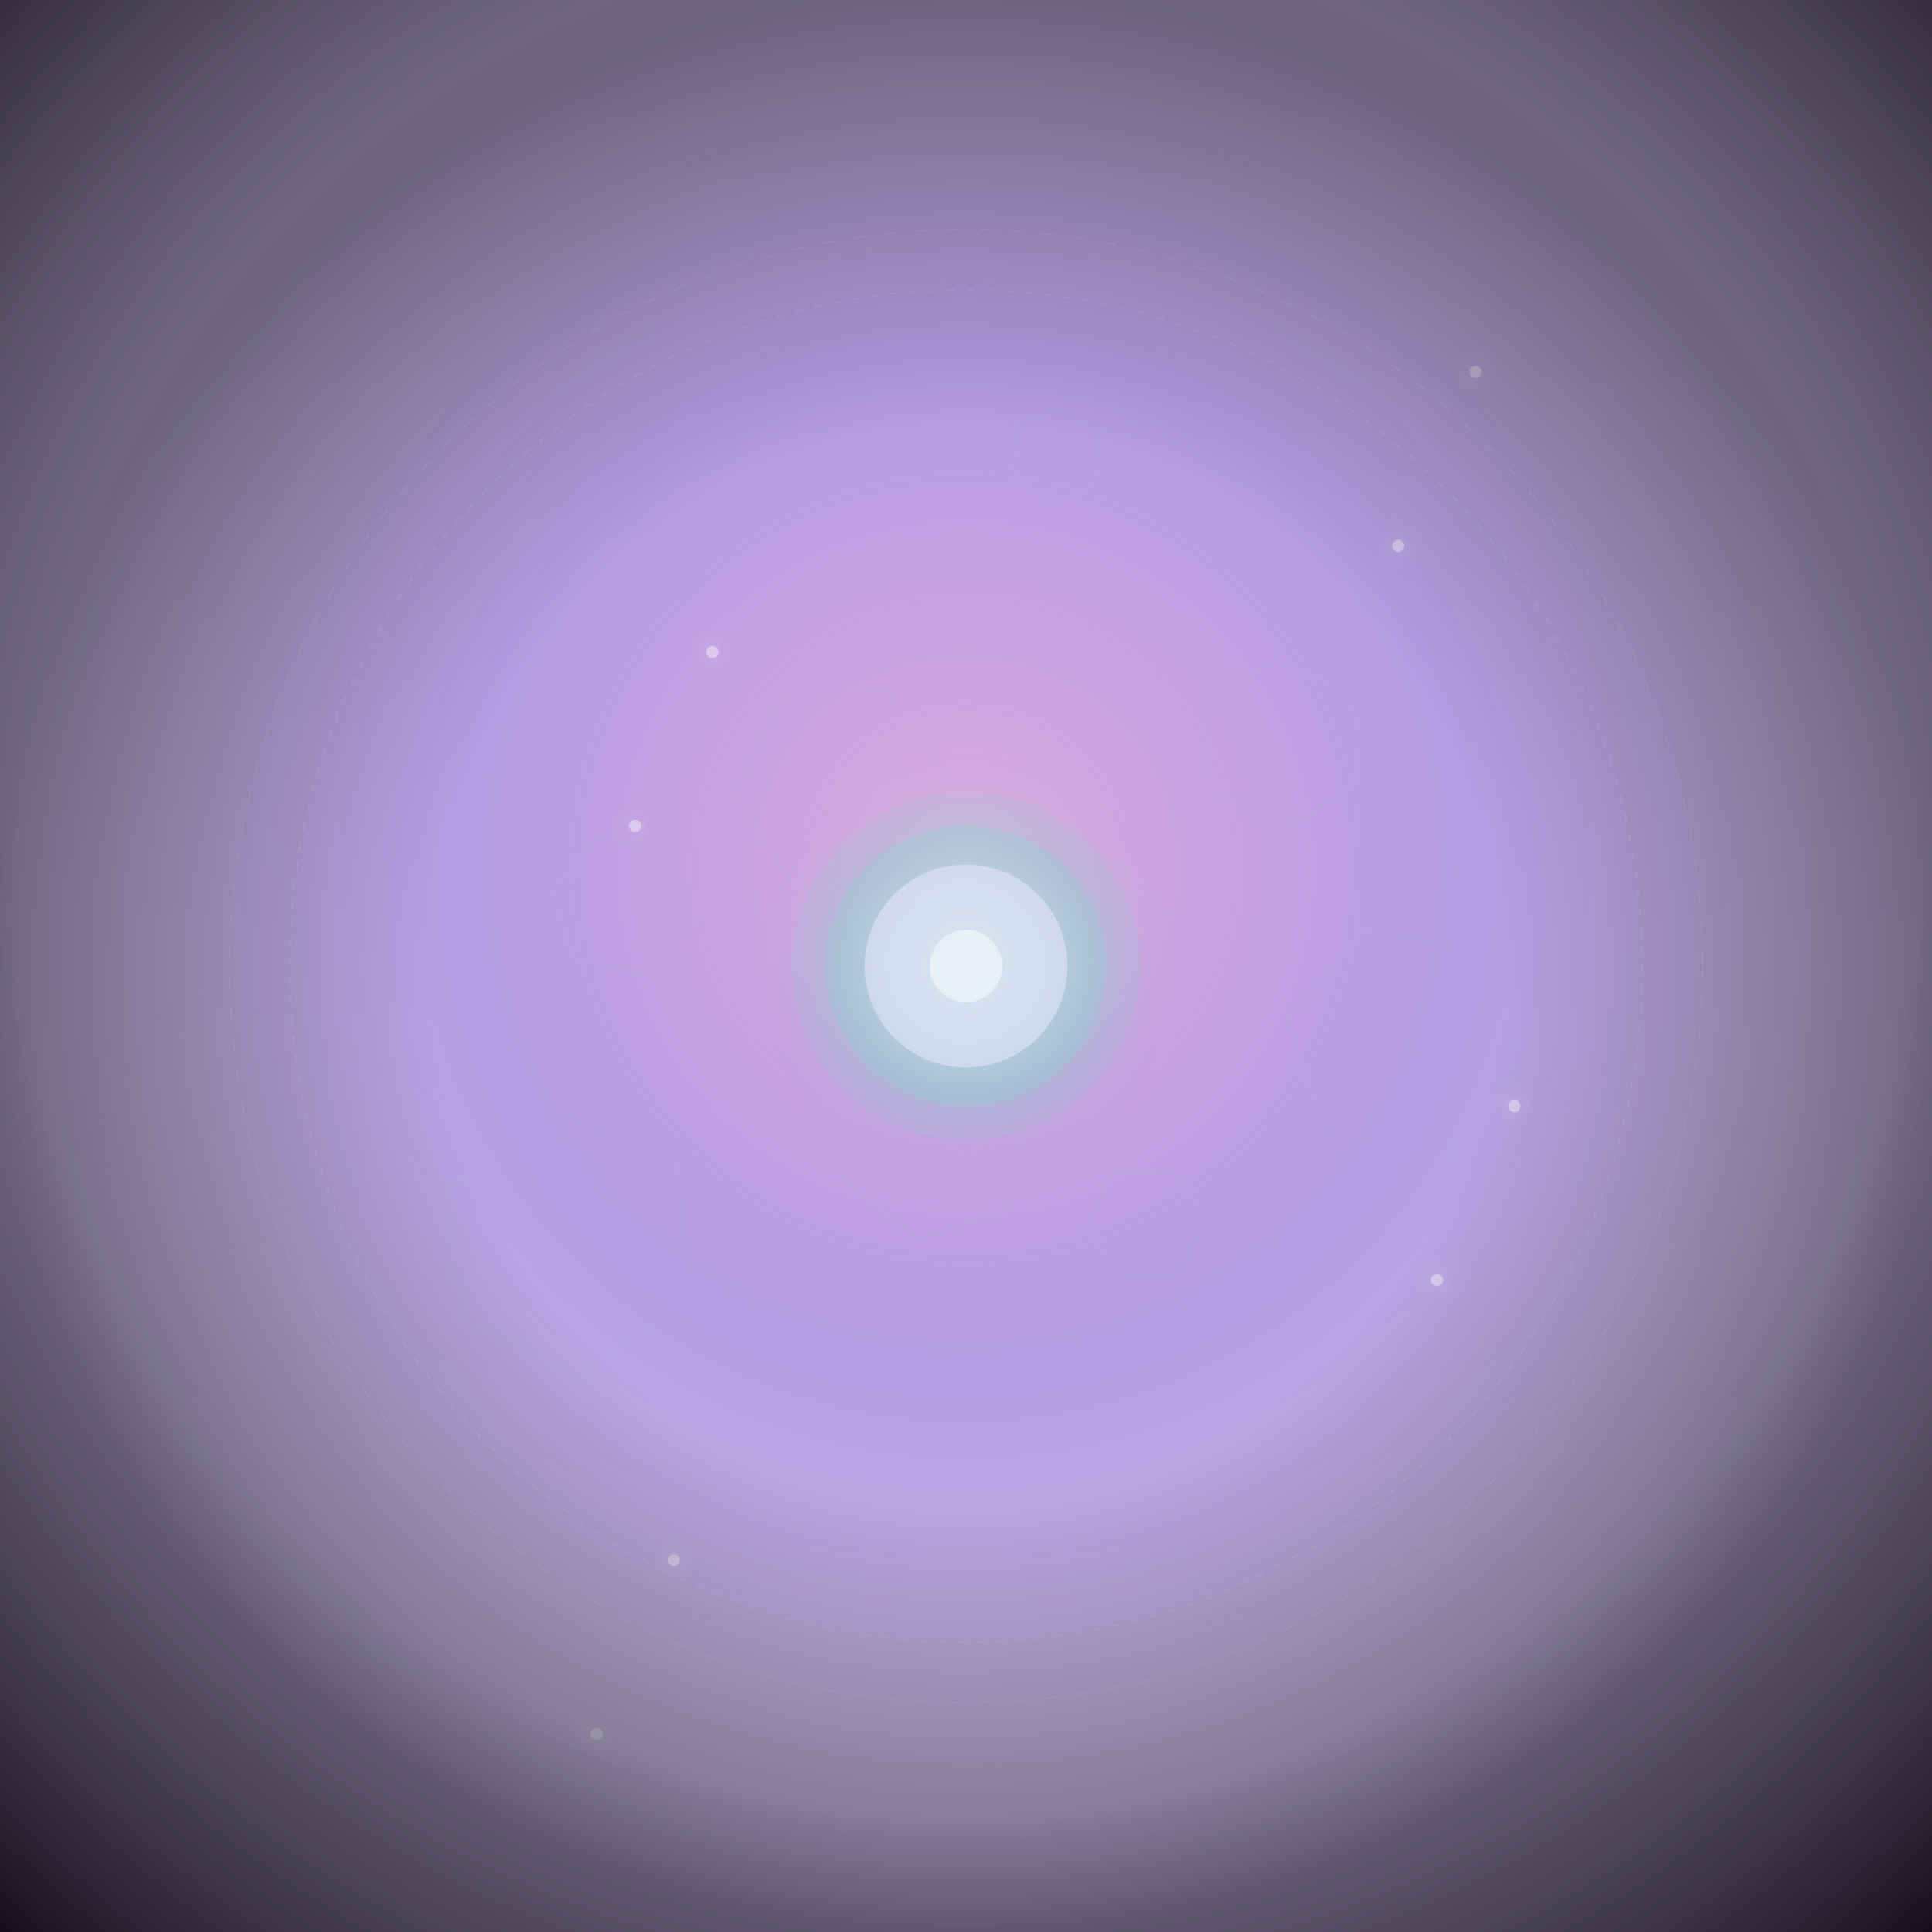
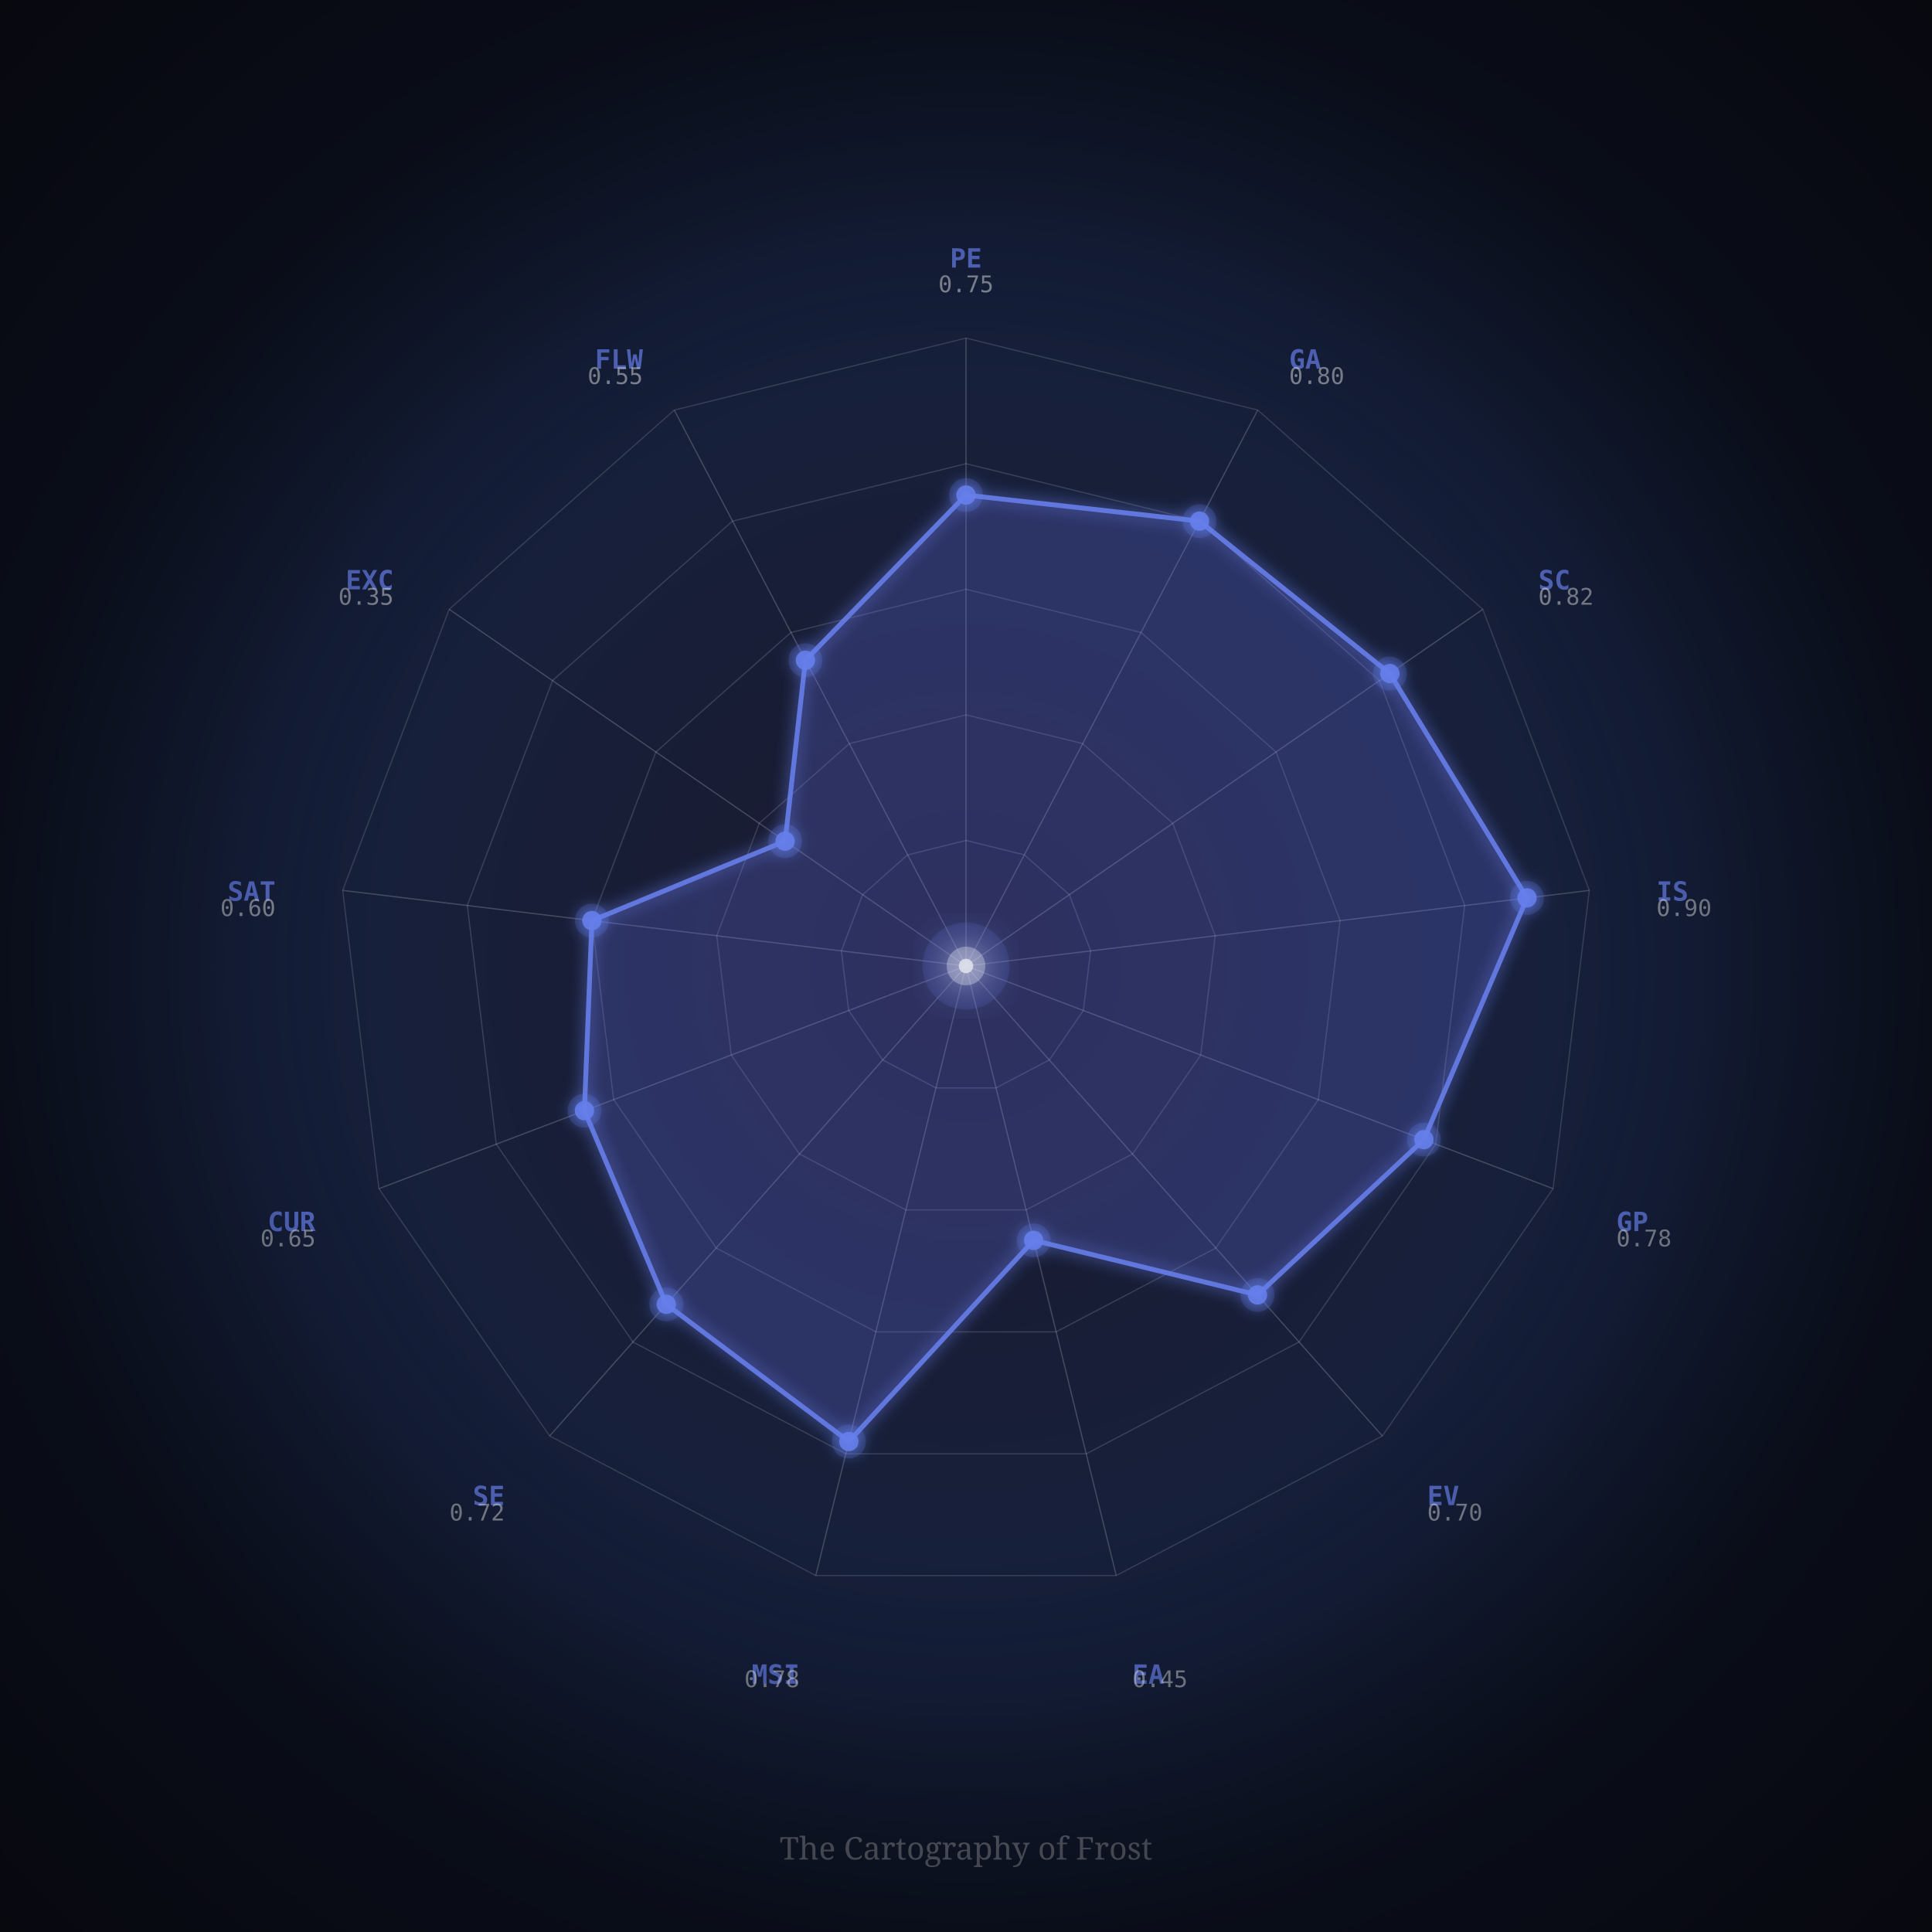
<svg xmlns="http://www.w3.org/2000/svg" viewBox="0 0 800 800" width="800" height="800">
  <defs>
-     <radialGradient id="bg-grad" cx="50%" cy="45%" r="75%">
-       <stop offset="0%" stop-color="#DDA0DD" stop-opacity="0.85" />
-       <stop offset="35%" stop-color="#9370DB" stop-opacity="0.65" />
-       <stop offset="65%" stop-color="#AA96DA" stop-opacity="0.6" />
-       <stop offset="100%" stop-color="#1A1025" stop-opacity="1" />
+     <radialGradient id="bg-grad" cx="50%" cy="50%" r="75%">
+       <stop offset="0%" stop-color="#1a1a2e" stop-opacity="1" />
+       <stop offset="50%" stop-color="#16213e" stop-opacity="1" />
+       <stop offset="100%" stop-color="#0f0f1a" stop-opacity="1" />
    </radialGradient>
    <filter id="glow">
-       <feGaussianBlur stdDeviation="4" result="b" />
+       <feGaussianBlur stdDeviation="3" result="b" />
      <feMerge>
        <feMergeNode in="b" />
        <feMergeNode in="SourceGraphic" />
      </feMerge>
    </filter>
    <filter id="soft-glow">
-       <feGaussianBlur stdDeviation="8" result="b" />
+       <feGaussianBlur stdDeviation="6" result="b" />
      <feMerge>
        <feMergeNode in="b" />
        <feMergeNode in="SourceGraphic" />
      </feMerge>
    </filter>
-     <filter id="blur-heavy">
-       <feGaussianBlur stdDeviation="16" />
-     </filter>
  </defs>
  <rect width="800" height="800" fill="url(#bg-grad)" />
-   <g id="crystal" opacity="0.35">
-     <polygon points="631,441 599,479 550,470 533,423 565,385 614,394" fill="none" stroke="#7FDBCA" stroke-width="0.8" opacity="0.20" />
-     <polygon points="489,527 464,529 450,509 460,486 485,484 499,504" fill="none" stroke="#7FDBCA" stroke-width="0.8" opacity="0.20" />
-     <polygon points="380,513 349,488 356,448 394,434 425,460 418,500" fill="none" stroke="#7FDBCA" stroke-width="0.8" opacity="0.20" />
-     <polygon points="191,546 186,491 231,460 281,483 286,538 241,570" fill="none" stroke="#7FDBCA" stroke-width="0.8" opacity="0.20" />
-     <polygon points="228,370 247,347 276,352 287,380 267,403 238,398" fill="none" stroke="#7FDBCA" stroke-width="0.8" opacity="0.20" />
-     <polygon points="323,289 367,285 393,322 374,363 329,367 304,330" fill="none" stroke="#7FDBCA" stroke-width="0.8" opacity="0.20" />
-     <polygon points="441,169 456,181 453,201 434,208 419,195 422,175" fill="none" stroke="#7FDBCA" stroke-width="0.8" opacity="0.20" />
-     <polygon points="560,288 563,323 534,343 502,328 499,293 528,273" fill="none" stroke="#7FDBCA" stroke-width="0.8" opacity="0.20" />
+   <g id="grid" opacity="0.15">
+     <polygon points="400.0,348.0 424.2,354.0 442.8,370.5 451.6,393.7 448.6,418.4 434.5,438.9 412.4,450.5 387.6,450.5 365.5,438.9 351.4,418.4 348.4,393.7 357.2,370.5 375.8,354.0" fill="none" stroke="white" stroke-width="0.5" />
+     <polygon points="400.0,296.0 448.3,307.9 485.6,340.9 503.2,387.5 497.2,436.9 469.0,477.8 424.9,501.0 375.1,501.0 331.0,477.8 302.8,436.9 296.8,387.5 314.4,340.9 351.7,307.9" fill="none" stroke="white" stroke-width="0.5" />
+     <polygon points="400.0,244.0 472.5,261.9 528.4,311.4 554.9,381.2 545.9,455.3 503.4,516.8 437.3,551.5 362.7,551.5 296.6,516.8 254.1,455.3 245.1,381.2 271.6,311.4 327.5,261.9" fill="none" stroke="white" stroke-width="0.5" />
+     <polygon points="400.0,192.0 496.7,215.8 571.2,281.8 606.5,374.9 594.5,473.8 537.9,555.7 449.8,602.0 350.2,602.0 262.1,555.7 205.5,473.8 193.5,374.9 228.8,281.8 303.3,215.8" fill="none" stroke="white" stroke-width="0.5" />
+     <polygon points="400.0,140.0 520.8,169.8 614.0,252.3 658.1,368.7 643.1,492.2 572.4,594.6 462.2,652.4 337.8,652.4 227.6,594.6 156.9,492.2 141.9,368.7 186.0,252.3 279.2,169.8" fill="none" stroke="white" stroke-width="0.5" />
  </g>
-   <g id="neural" filter="url(#glow)">
-     <circle cx="295" cy="270" r="2.5" fill="white" opacity="0.40" />
-     <circle cx="627" cy="458" r="2.5" fill="white" opacity="0.40" />
-     <circle cx="279" cy="646" r="2.5" fill="white" opacity="0.40" />
-     <circle cx="611" cy="154" r="2.5" fill="white" opacity="0.40" />
-     <circle cx="263" cy="342" r="2.5" fill="white" opacity="0.40" />
-     <circle cx="595" cy="530" r="2.5" fill="white" opacity="0.40" />
-     <circle cx="247" cy="718" r="2.5" fill="white" opacity="0.40" />
-     <circle cx="579" cy="226" r="2.5" fill="white" opacity="0.40" />
+   <g id="axes" opacity="0.2">
+     <line x1="400" y1="400" x2="400.0" y2="140.0" stroke="white" stroke-width="0.5" />
+     <line x1="400" y1="400" x2="520.8" y2="169.8" stroke="white" stroke-width="0.5" />
+     <line x1="400" y1="400" x2="614.0" y2="252.3" stroke="white" stroke-width="0.5" />
+     <line x1="400" y1="400" x2="658.1" y2="368.7" stroke="white" stroke-width="0.5" />
+     <line x1="400" y1="400" x2="643.1" y2="492.2" stroke="white" stroke-width="0.5" />
+     <line x1="400" y1="400" x2="572.4" y2="594.6" stroke="white" stroke-width="0.5" />
+     <line x1="400" y1="400" x2="462.2" y2="652.4" stroke="white" stroke-width="0.5" />
+     <line x1="400" y1="400" x2="337.8" y2="652.4" stroke="white" stroke-width="0.5" />
+     <line x1="400" y1="400" x2="227.6" y2="594.6" stroke="white" stroke-width="0.5" />
+     <line x1="400" y1="400" x2="156.9" y2="492.2" stroke="white" stroke-width="0.5" />
+     <line x1="400" y1="400" x2="141.9" y2="368.7" stroke="white" stroke-width="0.5" />
+     <line x1="400" y1="400" x2="186.0" y2="252.3" stroke="white" stroke-width="0.5" />
+     <line x1="400" y1="400" x2="279.2" y2="169.8" stroke="white" stroke-width="0.5" />
+   </g>
+   <g id="data" filter="url(#glow)">
+     <polygon points="400.0,205.0 496.7,215.8 575.5,278.9 632.3,371.8 589.6,471.9 520.7,536.2 428.0,513.6 351.5,596.9 275.9,540.1 242.0,459.9 245.1,381.2 325.1,348.3 333.5,273.4" fill="rgba(102,126,234,0.15)" stroke="#667eea" stroke-width="2" opacity="0.9" />
+     <circle cx="400.0" cy="205.0" r="4" fill="#667eea" opacity="0.9" />
+     <circle cx="400.0" cy="205.0" r="7" fill="#667eea" opacity="0.2" />
+     <circle cx="496.7" cy="215.8" r="4" fill="#667eea" opacity="0.9" />
+     <circle cx="496.7" cy="215.8" r="7" fill="#667eea" opacity="0.2" />
+     <circle cx="575.5" cy="278.9" r="4" fill="#667eea" opacity="0.9" />
+     <circle cx="575.5" cy="278.9" r="7" fill="#667eea" opacity="0.2" />
+     <circle cx="632.3" cy="371.8" r="4" fill="#667eea" opacity="0.9" />
+     <circle cx="632.3" cy="371.8" r="7" fill="#667eea" opacity="0.2" />
+     <circle cx="589.6" cy="471.9" r="4" fill="#667eea" opacity="0.9" />
+     <circle cx="589.6" cy="471.9" r="7" fill="#667eea" opacity="0.2" />
+     <circle cx="520.7" cy="536.2" r="4" fill="#667eea" opacity="0.9" />
+     <circle cx="520.7" cy="536.2" r="7" fill="#667eea" opacity="0.2" />
+     <circle cx="428.0" cy="513.6" r="4" fill="#667eea" opacity="0.9" />
+     <circle cx="428.0" cy="513.6" r="7" fill="#667eea" opacity="0.2" />
+     <circle cx="351.5" cy="596.9" r="4" fill="#667eea" opacity="0.9" />
+     <circle cx="351.5" cy="596.9" r="7" fill="#667eea" opacity="0.2" />
+     <circle cx="275.9" cy="540.1" r="4" fill="#667eea" opacity="0.9" />
+     <circle cx="275.9" cy="540.1" r="7" fill="#667eea" opacity="0.2" />
+     <circle cx="242.0" cy="459.9" r="4" fill="#667eea" opacity="0.9" />
+     <circle cx="242.0" cy="459.9" r="7" fill="#667eea" opacity="0.2" />
+     <circle cx="245.1" cy="381.2" r="4" fill="#667eea" opacity="0.9" />
+     <circle cx="245.1" cy="381.2" r="7" fill="#667eea" opacity="0.2" />
+     <circle cx="325.1" cy="348.3" r="4" fill="#667eea" opacity="0.9" />
+     <circle cx="325.1" cy="348.3" r="7" fill="#667eea" opacity="0.2" />
+     <circle cx="333.5" cy="273.4" r="4" fill="#667eea" opacity="0.9" />
+     <circle cx="333.5" cy="273.4" r="7" fill="#667eea" opacity="0.2" />
+   </g>
+   <g id="labels">
+     <text x="400.0" y="107.0" text-anchor="middle" dominant-baseline="central" dy="0em" fill="#667eea" font-family="monospace" font-size="11" font-weight="600" opacity="0.85">PE</text>
+     <text x="400.0" y="121.0" text-anchor="middle" fill="white" font-family="monospace" font-size="9.5" opacity="0.5">0.75</text>
+     <text x="533.8" y="145.0" text-anchor="start" dominant-baseline="central" dy="0.35em" fill="#667eea" font-family="monospace" font-size="11" font-weight="600" opacity="0.85">GA</text>
+     <text x="533.8" y="159.0" text-anchor="start" fill="white" font-family="monospace" font-size="9.5" opacity="0.5">0.80</text>
+     <text x="637.0" y="236.4" text-anchor="start" dominant-baseline="central" dy="0.35em" fill="#667eea" font-family="monospace" font-size="11" font-weight="600" opacity="0.85">SC</text>
+     <text x="637.0" y="250.4" text-anchor="start" fill="white" font-family="monospace" font-size="9.5" opacity="0.5">0.82</text>
+     <text x="685.9" y="365.3" text-anchor="start" dominant-baseline="central" dy="0.35em" fill="#667eea" font-family="monospace" font-size="11" font-weight="600" opacity="0.85">IS</text>
+     <text x="685.9" y="379.3" text-anchor="start" fill="white" font-family="monospace" font-size="9.5" opacity="0.5">0.90</text>
+     <text x="669.3" y="502.1" text-anchor="start" dominant-baseline="central" dy="0.35em" fill="#667eea" font-family="monospace" font-size="11" font-weight="600" opacity="0.85">GP</text>
+     <text x="669.3" y="516.1" text-anchor="start" fill="white" font-family="monospace" font-size="9.5" opacity="0.5">0.78</text>
+     <text x="591.0" y="615.6" text-anchor="start" dominant-baseline="central" dy="0.35em" fill="#667eea" font-family="monospace" font-size="11" font-weight="600" opacity="0.85">EV</text>
+     <text x="591.0" y="629.6" text-anchor="start" fill="white" font-family="monospace" font-size="9.5" opacity="0.5">0.70</text>
+     <text x="468.9" y="684.6" text-anchor="start" dominant-baseline="central" dy="0.8em" fill="#667eea" font-family="monospace" font-size="11" font-weight="600" opacity="0.85">EA</text>
+     <text x="468.9" y="698.6" text-anchor="start" fill="white" font-family="monospace" font-size="9.5" opacity="0.5">0.45</text>
+     <text x="331.1" y="684.6" text-anchor="end" dominant-baseline="central" dy="0.8em" fill="#667eea" font-family="monospace" font-size="11" font-weight="600" opacity="0.85">MSI</text>
+     <text x="331.1" y="698.6" text-anchor="end" fill="white" font-family="monospace" font-size="9.5" opacity="0.5">0.78</text>
+     <text x="209.0" y="615.6" text-anchor="end" dominant-baseline="central" dy="0.35em" fill="#667eea" font-family="monospace" font-size="11" font-weight="600" opacity="0.85">SE</text>
+     <text x="209.0" y="629.6" text-anchor="end" fill="white" font-family="monospace" font-size="9.5" opacity="0.5">0.72</text>
+     <text x="130.7" y="502.1" text-anchor="end" dominant-baseline="central" dy="0.35em" fill="#667eea" font-family="monospace" font-size="11" font-weight="600" opacity="0.85">CUR</text>
+     <text x="130.7" y="516.1" text-anchor="end" fill="white" font-family="monospace" font-size="9.5" opacity="0.5">0.65</text>
+     <text x="114.1" y="365.3" text-anchor="end" dominant-baseline="central" dy="0.35em" fill="#667eea" font-family="monospace" font-size="11" font-weight="600" opacity="0.85">SAT</text>
+     <text x="114.1" y="379.3" text-anchor="end" fill="white" font-family="monospace" font-size="9.5" opacity="0.5">0.60</text>
+     <text x="163.0" y="236.4" text-anchor="end" dominant-baseline="central" dy="0.35em" fill="#667eea" font-family="monospace" font-size="11" font-weight="600" opacity="0.85">EXC</text>
+     <text x="163.0" y="250.4" text-anchor="end" fill="white" font-family="monospace" font-size="9.5" opacity="0.5">0.35</text>
+     <text x="266.2" y="145.0" text-anchor="end" dominant-baseline="central" dy="0.35em" fill="#667eea" font-family="monospace" font-size="11" font-weight="600" opacity="0.85">FLW</text>
+     <text x="266.2" y="159.0" text-anchor="end" fill="white" font-family="monospace" font-size="9.5" opacity="0.5">0.55</text>
  </g>
  <g id="core" filter="url(#soft-glow)">
-     <circle cx="400" cy="400" r="72" fill="#7FDBCA" opacity="0.11" />
-     <circle cx="400" cy="400" r="58" fill="#7FDBCA" opacity="0.22" />
-     <circle cx="400" cy="400" r="42" fill="#E6E6FA" opacity="0.55" />
-     <circle cx="400" cy="400" r="15" fill="white" opacity="0.47" />
+     <circle cx="400" cy="400" r="18" fill="#667eea" opacity="0.15" />
+     <circle cx="400" cy="400" r="8" fill="white" opacity="0.3" />
+     <circle cx="400" cy="400" r="3" fill="white" opacity="0.6" />
  </g>
-   <g id="day-rings" opacity="0.12">
-     <circle cx="400" cy="400" r="280" fill="none" stroke="white" stroke-width="0.6" stroke-dasharray="3,5" />
-     <circle cx="400" cy="400" r="305" fill="none" stroke="white" stroke-width="0.6" stroke-dasharray="5,8" />
-   </g>
+   <text x="400" y="770" text-anchor="middle" fill="white" font-family="Georgia, serif" font-size="13" opacity="0.4">The Cartography of Frost</text>
  <defs>
    <radialGradient id="vignette" cx="50%" cy="50%" r="50%">
-       <stop offset="55%" stop-color="transparent" />
-       <stop offset="100%" stop-color="black" stop-opacity="0.45" />
+       <stop offset="60%" stop-color="transparent" />
+       <stop offset="100%" stop-color="black" stop-opacity="0.5" />
    </radialGradient>
  </defs>
  <rect width="800" height="800" fill="url(#vignette)" />
</svg>
